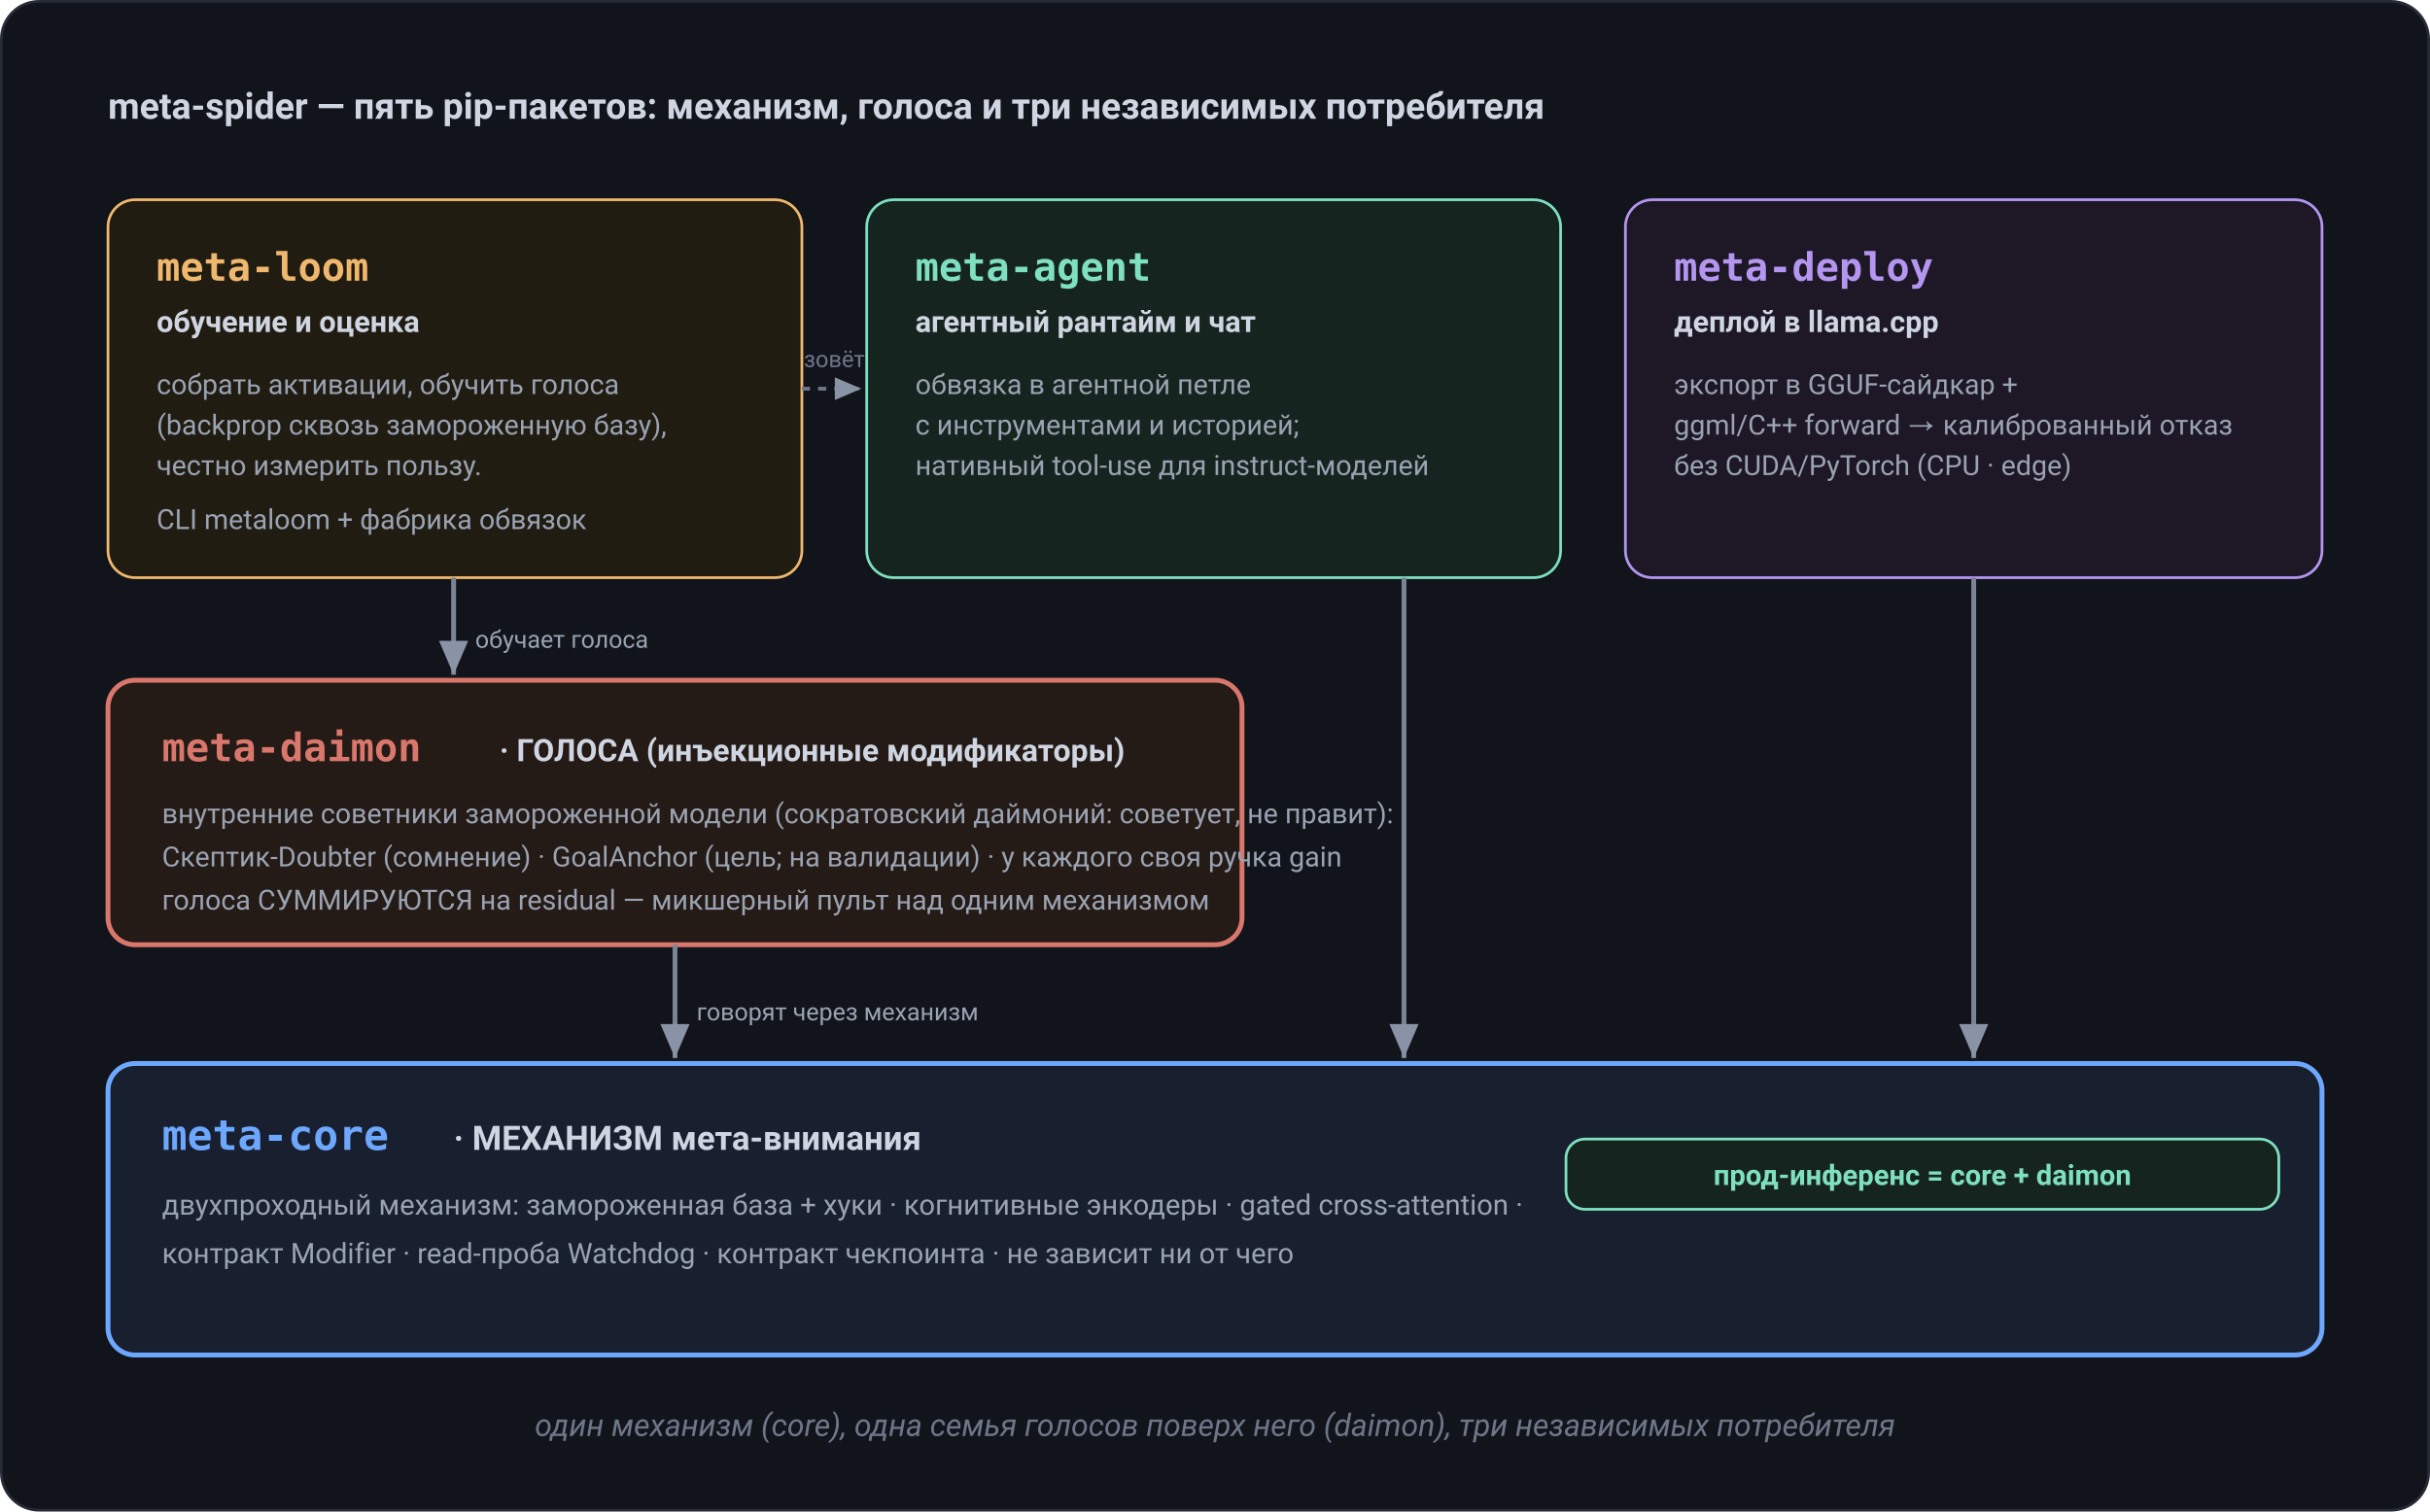
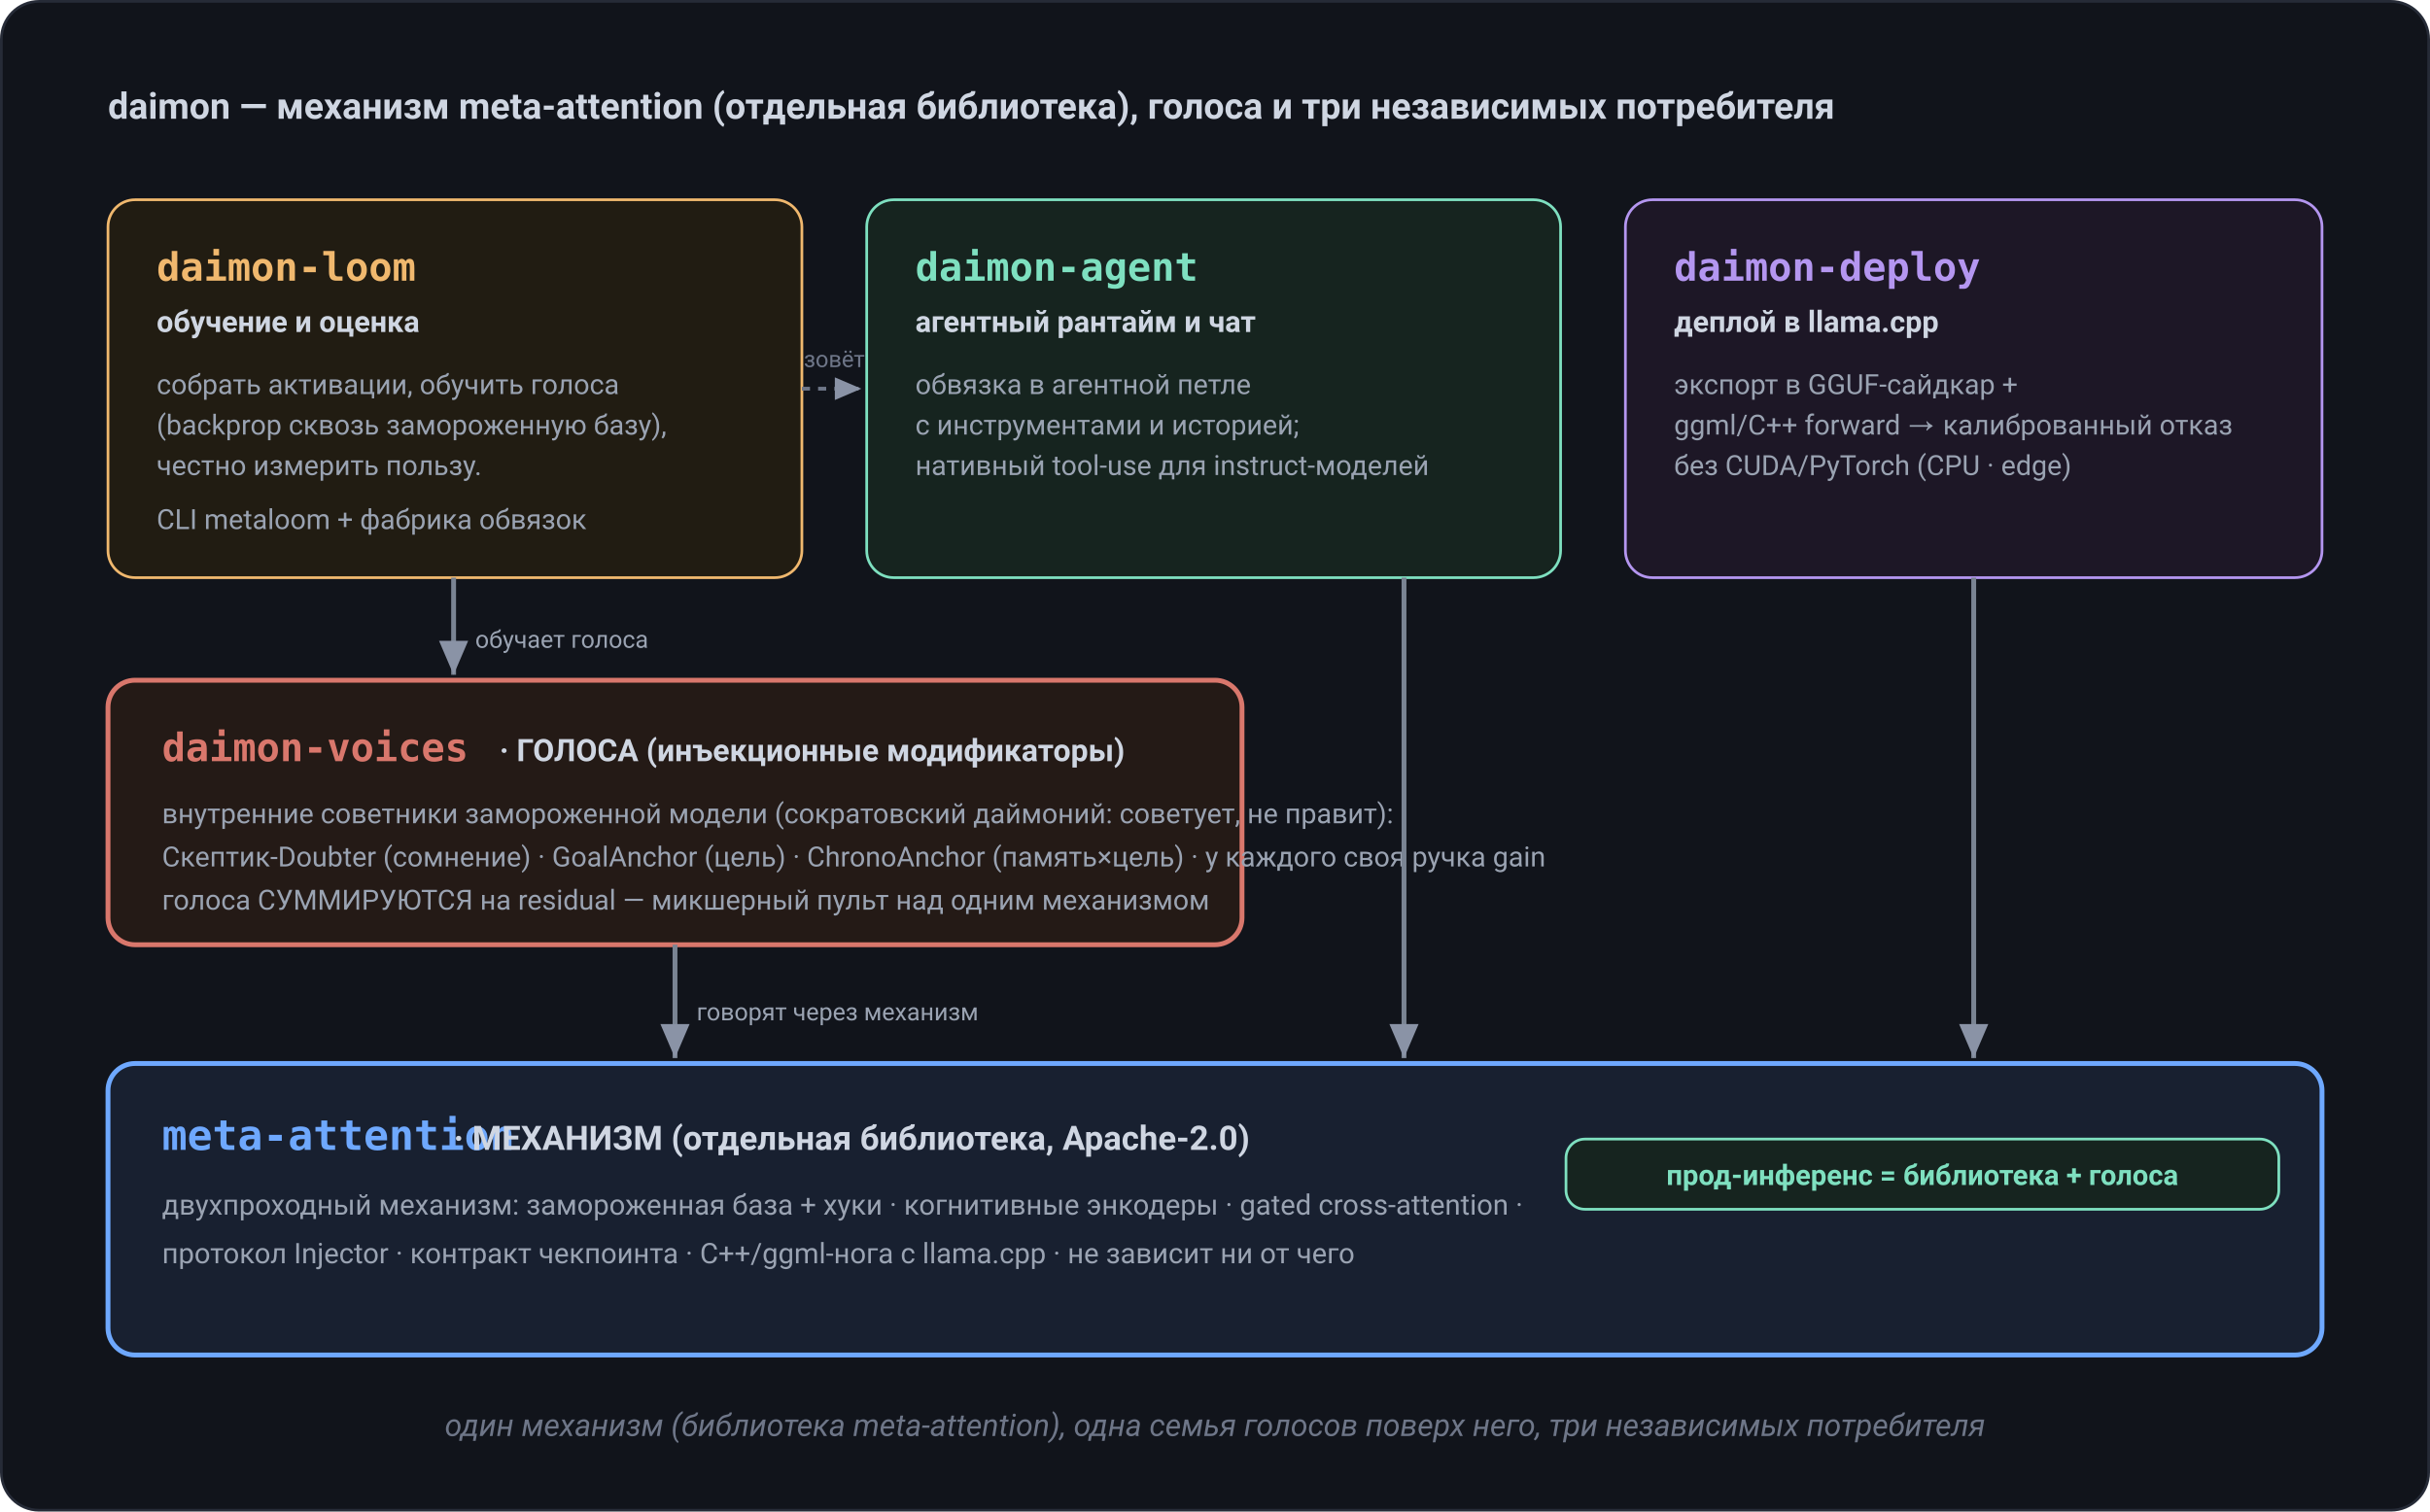
<svg xmlns="http://www.w3.org/2000/svg" viewBox="0 0 900 560" font-family="-apple-system, Segoe UI, Roboto, Helvetica, Arial, sans-serif">
  <defs>
    <marker id="arr" markerWidth="9" markerHeight="9" refX="7" refY="3" orient="auto" markerUnits="strokeWidth">
      <path d="M0,0 L7,3 L0,6 Z" fill="#8a93a6" />
    </marker>
  </defs>
  <rect x="0.5" y="0.5" width="899" height="559" rx="14" fill="#11141b" stroke="#262b37" />
-   <text x="40" y="44" fill="#cfd6e2" font-size="13.5" font-weight="700">meta-spider — пять pip-пакетов: механизм, голоса и три независимых потребителя</text>
+   <text x="40" y="44" fill="#cfd6e2" font-size="13.5" font-weight="700">daimon — механизм meta-attention (отдельная библиотека), голоса и три независимых потребителя</text>
  <rect x="40" y="74" width="257" height="140" rx="10" fill="#211c12" stroke="#f0b86e" />
-   <text x="58" y="104" fill="#f0b86e" font-size="14.5" font-weight="700" font-family="ui-monospace, Consolas, monospace">meta-loom</text>
+   <text x="58" y="104" fill="#f0b86e" font-size="14.5" font-weight="700" font-family="ui-monospace, Consolas, monospace">daimon-loom</text>
  <text x="58" y="123" fill="#cfd6e2" font-size="11" font-weight="600">обучение и оценка</text>
  <text x="58" y="146" fill="#9aa3b2" font-size="10.3">собрать активации, обучить голоса</text>
  <text x="58" y="161" fill="#9aa3b2" font-size="10.3">(backprop сквозь замороженную базу),</text>
  <text x="58" y="176" fill="#9aa3b2" font-size="10.3">честно измерить пользу.</text>
  <text x="58" y="196" fill="#9aa3b2" font-size="10.3">CLI metaloom + фабрика обвязок</text>
  <rect x="321" y="74" width="257" height="140" rx="10" fill="#16241f" stroke="#7ee0c0" />
-   <text x="339" y="104" fill="#7ee0c0" font-size="14.5" font-weight="700" font-family="ui-monospace, Consolas, monospace">meta-agent</text>
+   <text x="339" y="104" fill="#7ee0c0" font-size="14.5" font-weight="700" font-family="ui-monospace, Consolas, monospace">daimon-agent</text>
  <text x="339" y="123" fill="#cfd6e2" font-size="11" font-weight="600">агентный рантайм и чат</text>
  <text x="339" y="146" fill="#9aa3b2" font-size="10.3">обвязка в агентной петле</text>
  <text x="339" y="161" fill="#9aa3b2" font-size="10.3">с инструментами и историей;</text>
  <text x="339" y="176" fill="#9aa3b2" font-size="10.3">нативный tool-use для instruct-моделей</text>
  <rect x="602" y="74" width="258" height="140" rx="10" fill="#1d1726" stroke="#b496f0" />
-   <text x="620" y="104" fill="#b496f0" font-size="14.5" font-weight="700" font-family="ui-monospace, Consolas, monospace">meta-deploy</text>
+   <text x="620" y="104" fill="#b496f0" font-size="14.5" font-weight="700" font-family="ui-monospace, Consolas, monospace">daimon-deploy</text>
  <text x="620" y="123" fill="#cfd6e2" font-size="11" font-weight="600">деплой в llama.cpp</text>
  <text x="620" y="146" fill="#9aa3b2" font-size="10.3">экспорт в GGUF-сайдкар +</text>
  <text x="620" y="161" fill="#9aa3b2" font-size="10.3">ggml/C++ forward → калиброванный отказ</text>
  <text x="620" y="176" fill="#9aa3b2" font-size="10.3">без CUDA/PyTorch (CPU · edge)</text>
  <path d="M297,144 L319,144" stroke="#6e7688" stroke-width="1.4" fill="none" stroke-dasharray="3 3" marker-end="url(#arr)" />
  <text x="309" y="136" fill="#6e7688" font-size="8.5" text-anchor="middle">зовёт</text>
  <rect x="40" y="252" width="420" height="98" rx="10" fill="#241a16" stroke="#d9776c" stroke-width="1.8" />
-   <text x="60" y="282" fill="#d9776c" font-size="14.5" font-weight="700" font-family="ui-monospace, Consolas, monospace">meta-daimon</text>
+   <text x="60" y="282" fill="#d9776c" font-size="14.5" font-weight="700" font-family="ui-monospace, Consolas, monospace">daimon-voices</text>
  <text x="185" y="282" fill="#cfd6e2" font-size="11.5" font-weight="600">· ГОЛОСА (инъекционные модификаторы)</text>
  <text x="60" y="305" fill="#9aa3b2" font-size="10.3">внутренние советники замороженной модели (сократовский даймоний: советует, не правит):</text>
-   <text x="60" y="321" fill="#9aa3b2" font-size="10.3">Скептик-Doubter (сомнение) · GoalAnchor (цель; на валидации) · у каждого своя ручка gain</text>
+   <text x="60" y="321" fill="#9aa3b2" font-size="10.3">Скептик-Doubter (сомнение) · GoalAnchor (цель) · ChronoAnchor (память×цель) · у каждого своя ручка gain</text>
  <text x="60" y="337" fill="#9aa3b2" font-size="10.3">голоса СУММИРУЮТСЯ на residual — микшерный пульт над одним механизмом</text>
  <g stroke="#7a8493" stroke-width="1.8" fill="none" marker-end="url(#arr)">
    <path d="M168,214 L168,250" />
    <path d="M250,350 L250,392" />
    <path d="M520,214 L520,392" />
    <path d="M731,214 L731,392" />
  </g>
  <text x="168" y="240" fill="#9aa3b2" font-size="9" text-anchor="start" dx="8">обучает голоса</text>
  <text x="250" y="378" fill="#9aa3b2" font-size="9" text-anchor="start" dx="8">говорят через механизм</text>
  <rect x="40" y="394" width="820" height="108" rx="10" fill="#182030" stroke="#6ea8fe" stroke-width="1.8" />
-   <text x="60" y="426" fill="#6ea8fe" font-size="15.5" font-weight="700" font-family="ui-monospace, Consolas, monospace">meta-core</text>
-   <text x="168" y="426" fill="#cfd6e2" font-size="12.5" font-weight="600">· МЕХАНИЗМ мета-внимания</text>
+   <text x="60" y="426" fill="#6ea8fe" font-size="15.5" font-weight="700" font-family="ui-monospace, Consolas, monospace">meta-attention</text>
+   <text x="168" y="426" fill="#cfd6e2" font-size="12.5" font-weight="600">· МЕХАНИЗМ (отдельная библиотека, Apache-2.0)</text>
  <text x="60" y="450" fill="#9aa3b2" font-size="10.5">двухпроходный механизм: замороженная база + хуки · когнитивные энкодеры · gated cross-attention ·</text>
-   <text x="60" y="468" fill="#9aa3b2" font-size="10.5">контракт Modifier · read-проба Watchdog · контракт чекпоинта · не зависит ни от чего</text>
+   <text x="60" y="468" fill="#9aa3b2" font-size="10.5">протокол Injector · контракт чекпоинта · C++/ggml-нога с llama.cpp · не зависит ни от чего</text>
  <rect x="580" y="422" width="264" height="26" rx="7" fill="#16241f" stroke="#7ee0c0" />
-   <text x="712" y="439" fill="#7ee0c0" font-size="10.5" font-weight="600" text-anchor="middle">прод-инференс = core + daimon</text>
-   <text x="450" y="532" fill="#6e7688" font-size="11.5" text-anchor="middle" font-style="italic">один механизм (core), одна семья голосов поверх него (daimon), три независимых потребителя</text>
+   <text x="712" y="439" fill="#7ee0c0" font-size="10.5" font-weight="600" text-anchor="middle">прод-инференс = библиотека + голоса</text>
+   <text x="450" y="532" fill="#6e7688" font-size="11.5" text-anchor="middle" font-style="italic">один механизм (библиотека meta-attention), одна семья голосов поверх него, три независимых потребителя</text>
</svg>
